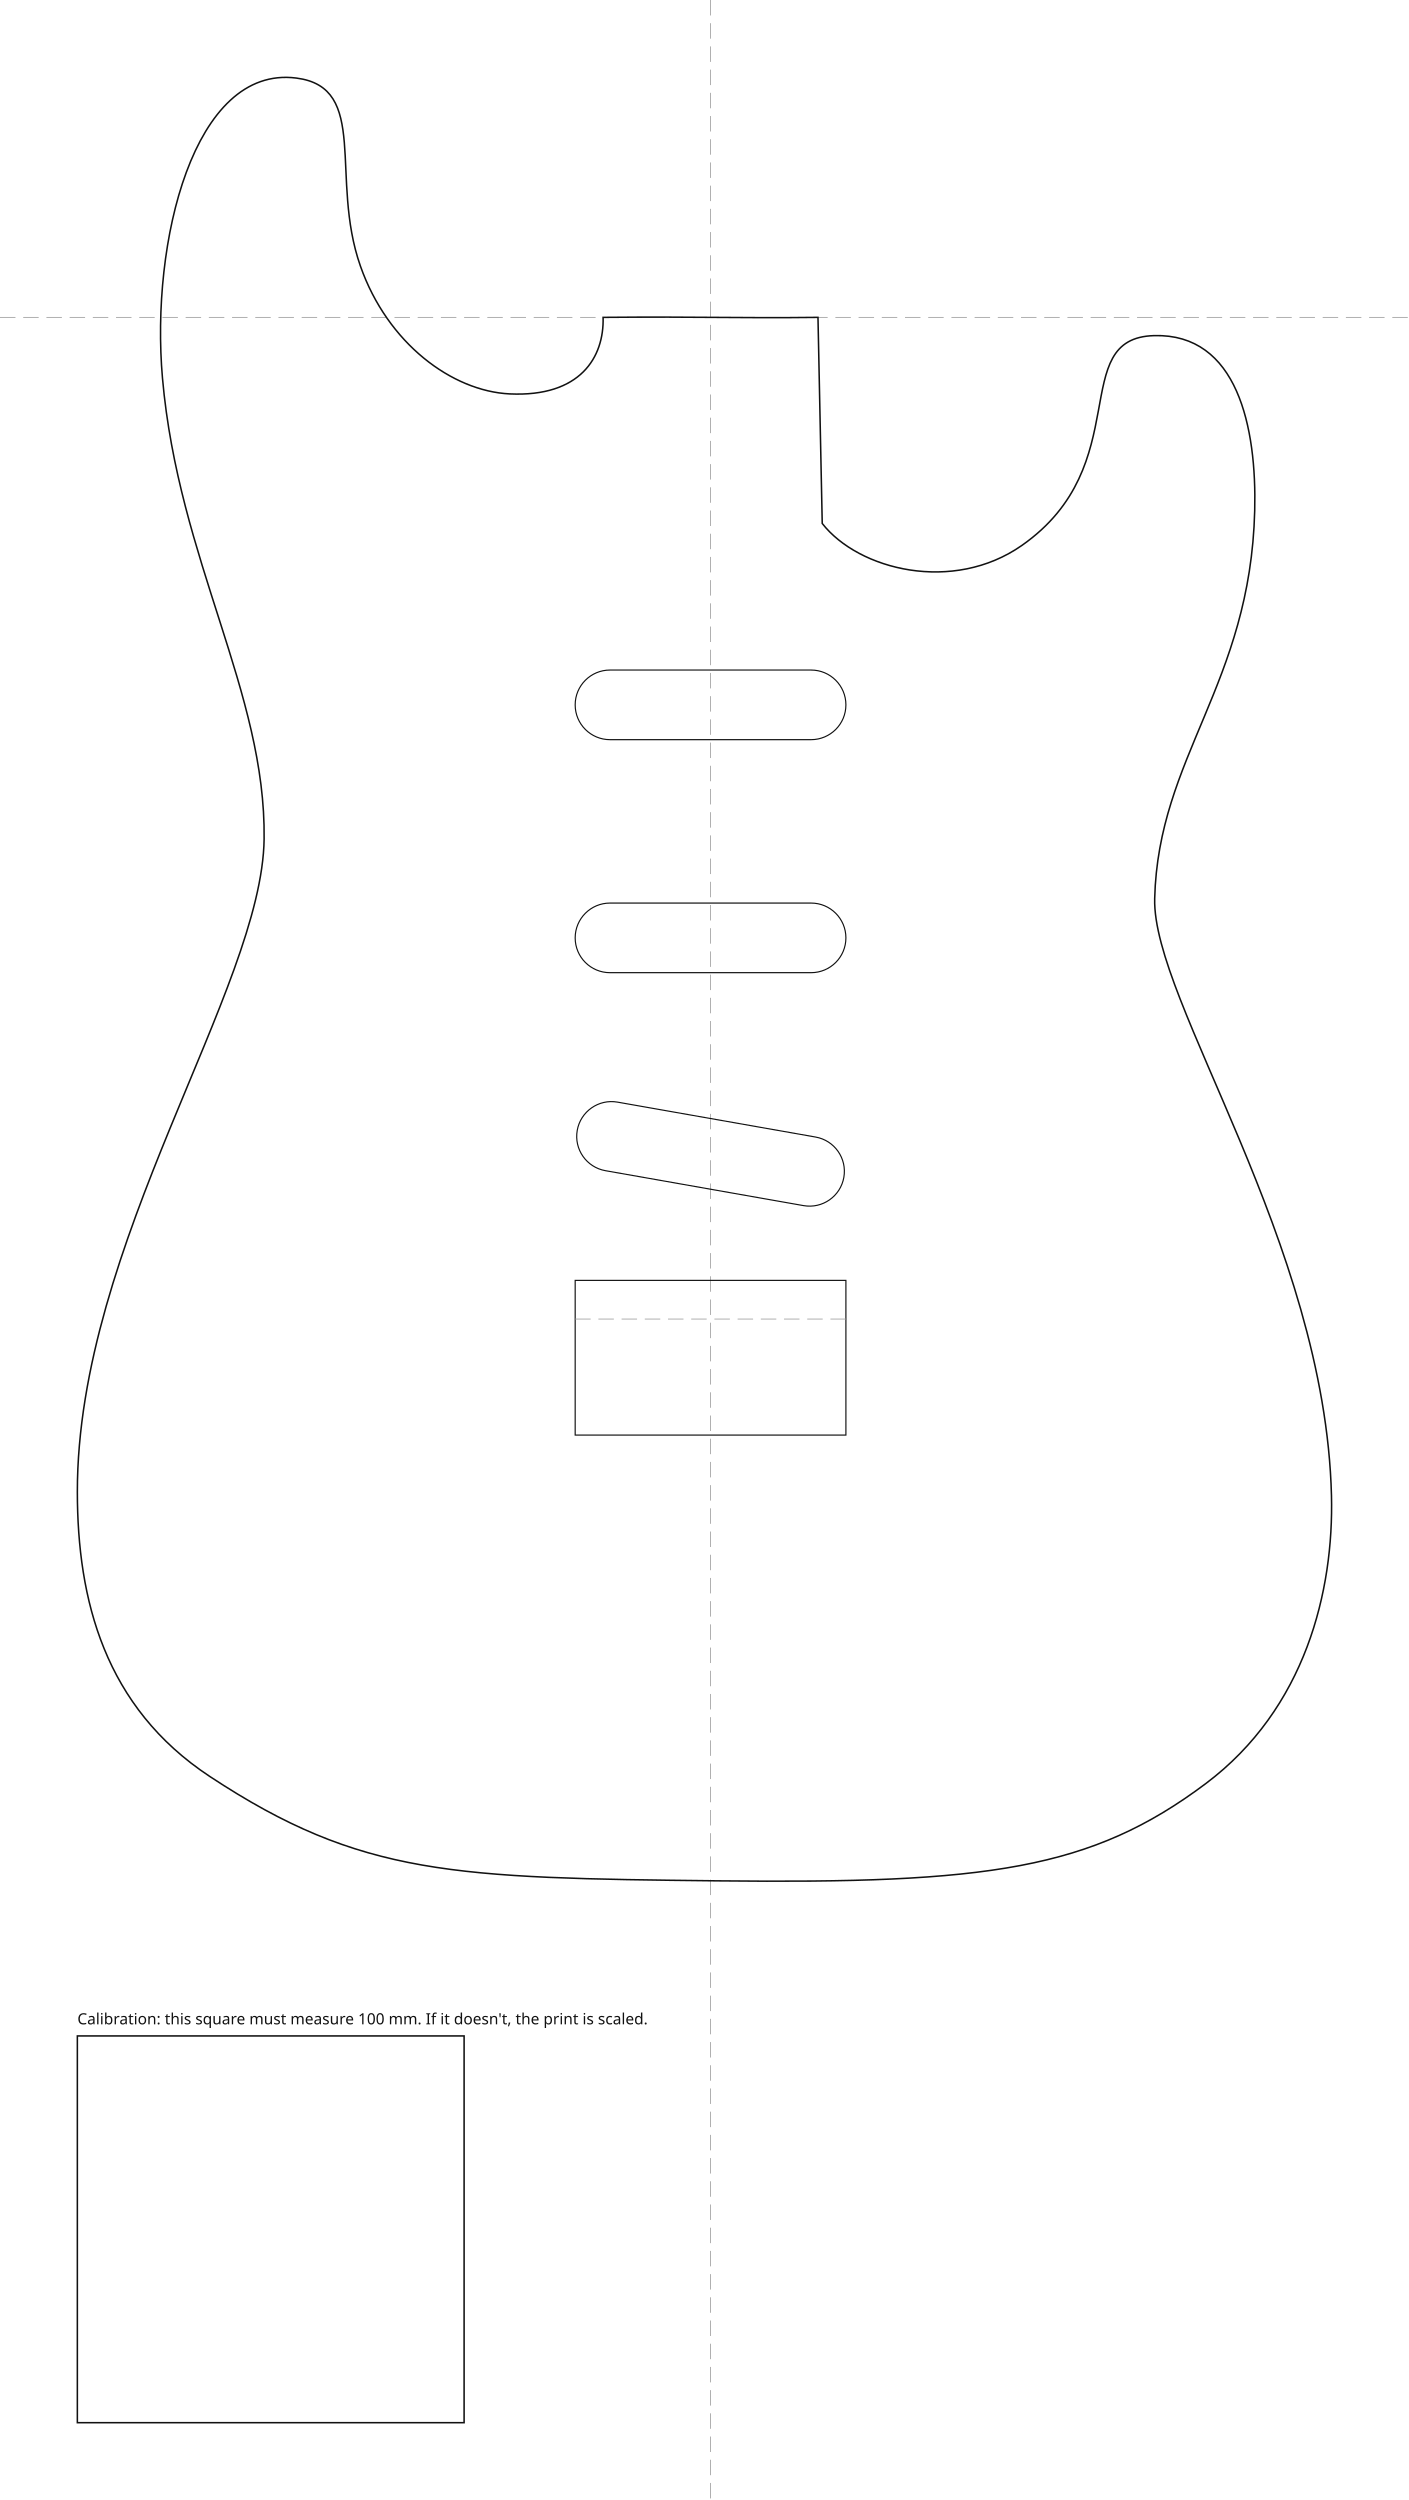
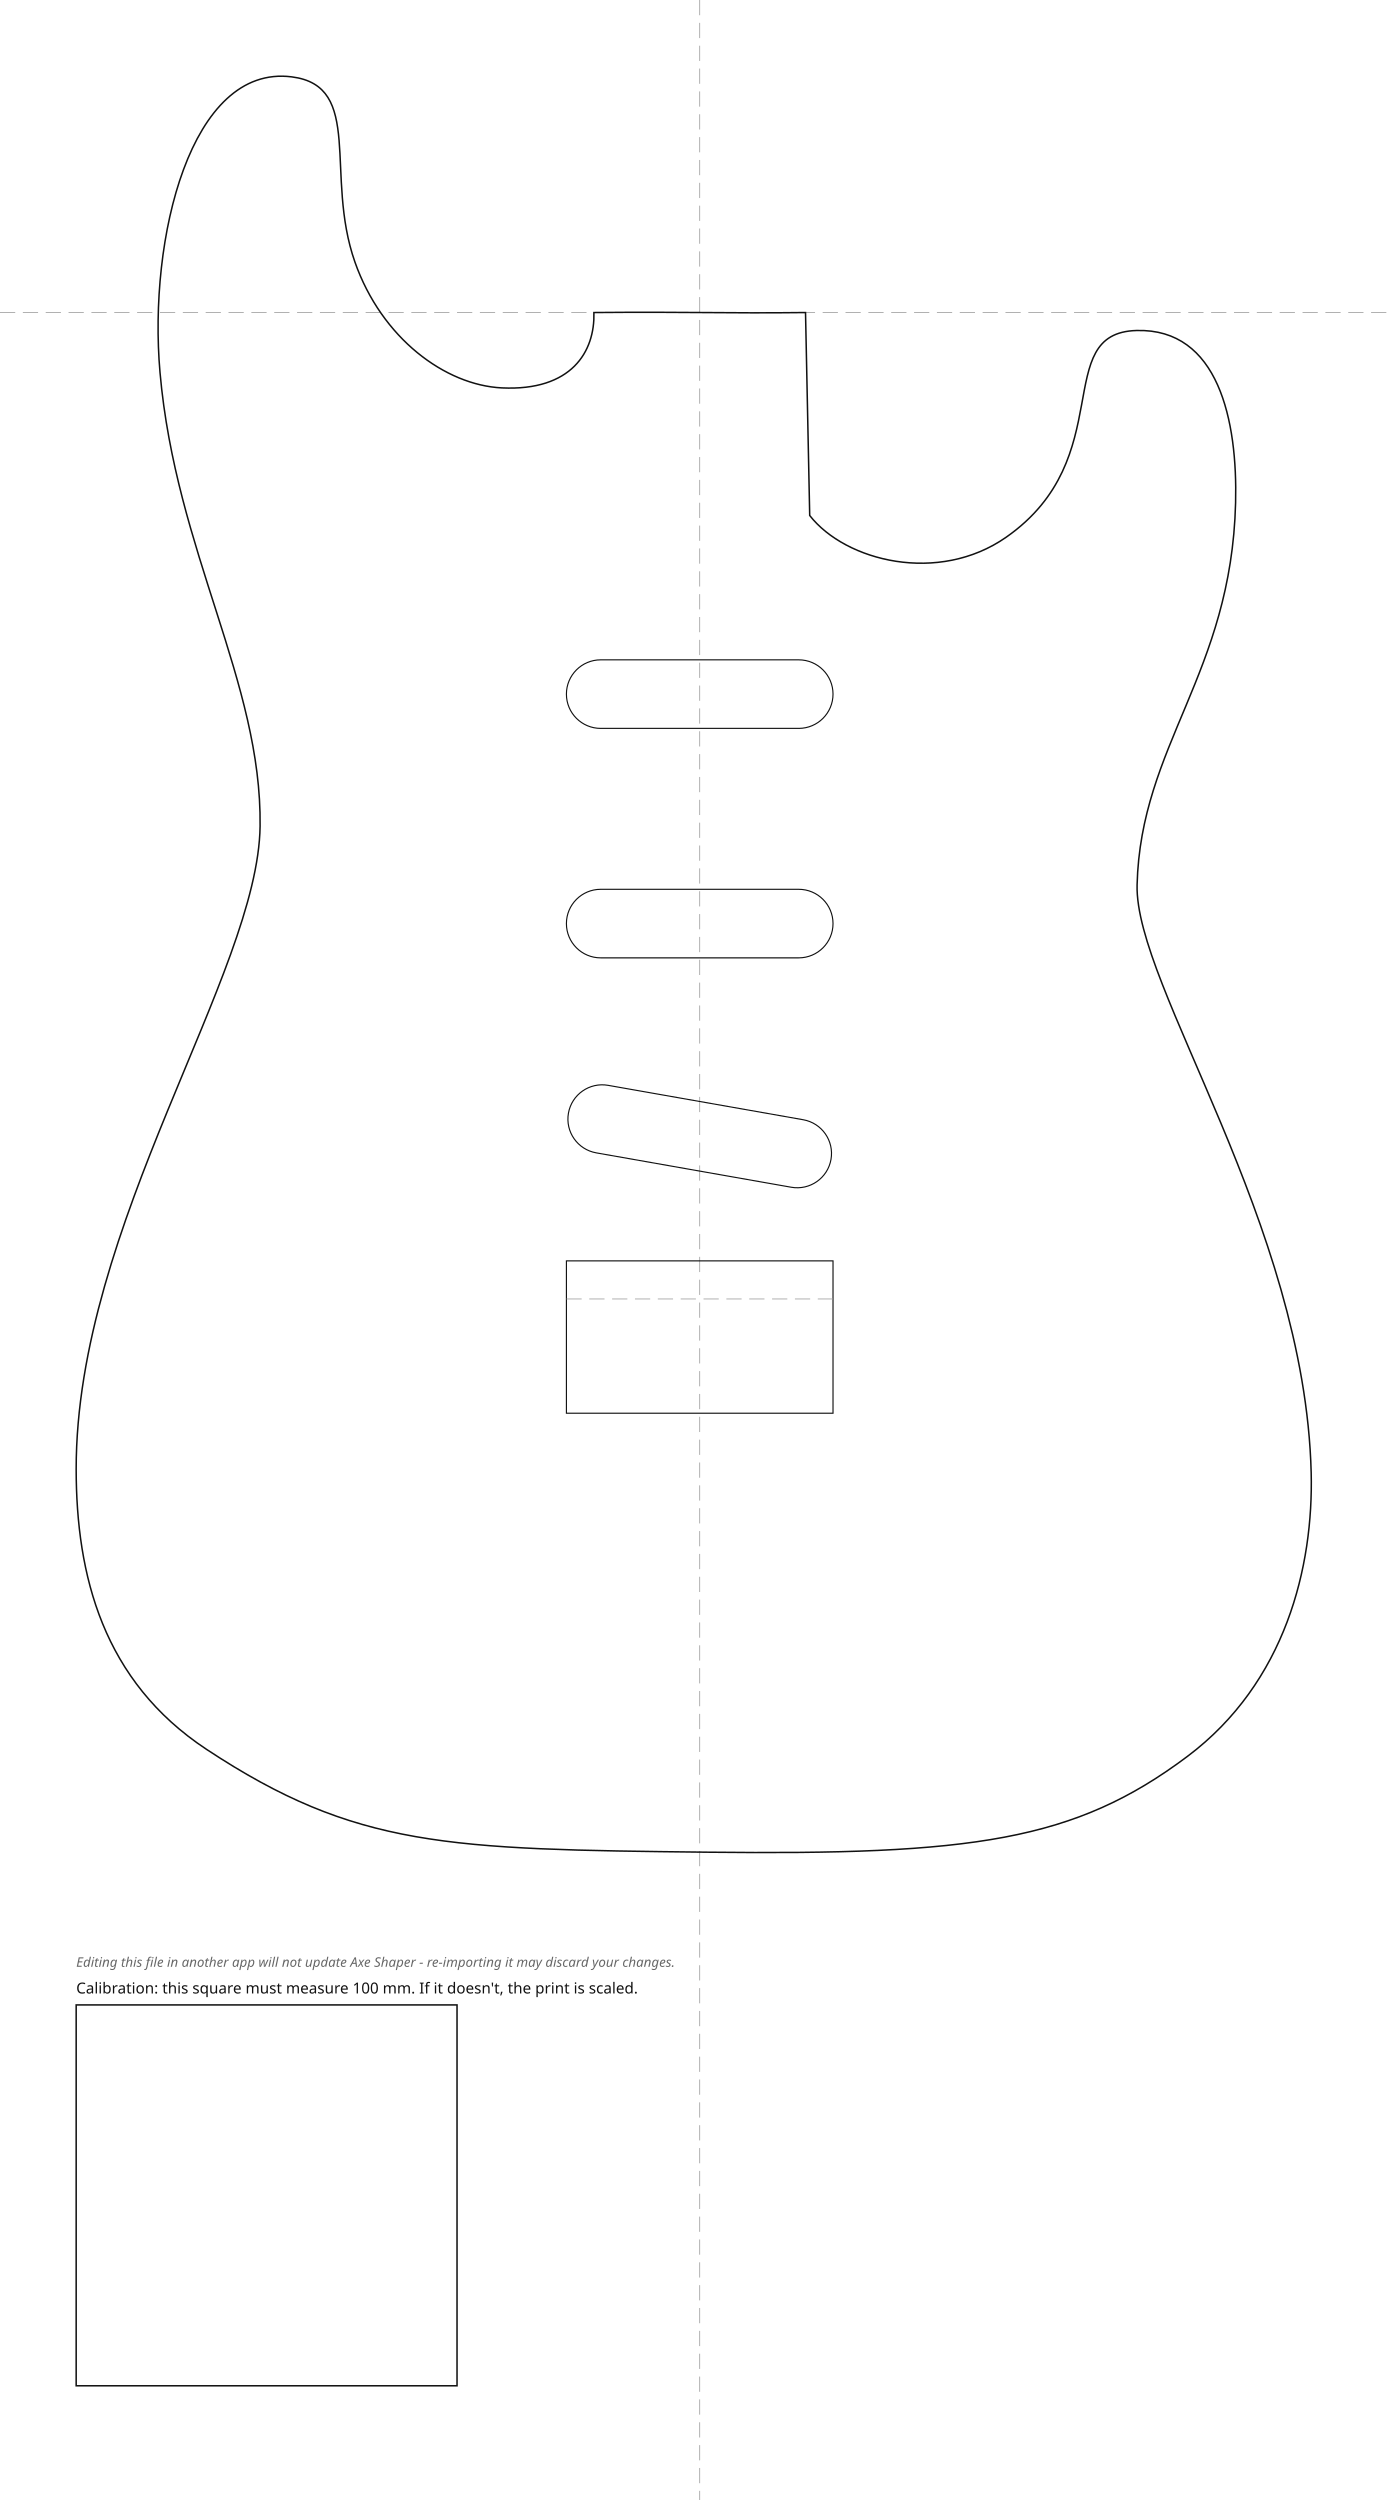
- <svg xmlns="http://www.w3.org/2000/svg" width="364.31mm" height="646.41mm" viewBox="-183.72 -82.06 364.31 646.41">
+ <svg xmlns="http://www.w3.org/2000/svg" width="364.31mm" height="656.41mm" viewBox="-183.72 -82.06 364.31 656.41">
  <style>
.outline{fill:none;stroke:#111;stroke-width:0.4}
.rout{fill:none;stroke:#111;stroke-width:0.3}
.guide{fill:none;stroke:#999;stroke-width:0.2;stroke-dasharray:4 2}
.cal{fill:none;stroke:#111;stroke-width:0.4}
.label{font-family:sans-serif;font-size:4px;fill:#111}
+ .disclaimer{font-family:sans-serif;font-size:3.5px;font-style:italic;fill:#666}
</style>
  <g id="guides">
-     <line class="guide" x1="0" y1="-82.06" x2="0" y2="564.36" />
+     <line class="guide" x1="0" y1="-82.06" x2="0" y2="574.36" />
    <line class="guide" x1="-183.72" y1="0" x2="180.58" y2="0" />
  </g>
  <g id="body">
    <path class="outline" d="M -27.78 0.00 C -27.49 10.29, -33.65 20.65, -51.93 19.79 C -66.81 19.08, -83.49 6.78, -90.53 -13.26 C -98.56 -36.12, -88.07 -59.47, -107.13 -61.88 C -133.65 -65.24, -144.81 -19.51, -141.71 15.71 C -137.57 62.86, -114.94 96.96, -115.43 134.86 C -115.92 173.63, -163.78 239.48, -163.72 303.72 C -163.70 331.60, -156.69 359.32, -129.46 377.28 C -90.30 403.11, -66.17 403.50, 1.98 404.26 C 71.64 405.04, 98.41 401.34, 128.02 379.13 C 153.94 359.69, 161.16 329.16, 160.55 304.63 C 158.91 238.96, 114.18 176.88, 114.84 150.29 C 115.75 113.58, 139.57 94.87, 140.70 50.00 C 141.25 28.38, 136.24 4.13, 114.70 4.72 C 92.04 5.34, 110.26 38.17, 80.47 58.99 C 62.72 71.39, 38.31 65.36, 28.88 53.29 C 28.88 53.29, 27.78 0.00, 27.78 0.00 C 6.63 0.26, -2.31 -0.24, -27.78 0.00 Z" />
  </g>
  <g id="bridge">
    <rect class="rout" x="-35.00" y="249.00" width="70.00" height="40.00" />
    <line class="guide" x1="-35.00" y1="259.00" x2="35.00" y2="259.00" />
  </g>
  <g id="pickups">
    <rect class="rout" x="-35.00" y="91.19" width="70.00" height="18.00" rx="9.00" transform="rotate(0.00 0.00 100.19)" />
    <rect class="rout" x="-35.00" y="151.44" width="70.00" height="18.00" rx="9.00" transform="rotate(0.00 0.00 160.44)" />
    <rect class="rout" x="-35.00" y="207.29" width="70.00" height="18.00" rx="9.00" transform="rotate(10.00 0.00 216.29)" />
  </g>
  <g id="calibration">
    <rect class="cal" x="-163.72" y="444.36" width="100.00" height="100.00" />
    <text class="label" x="-163.72" y="441.36">Calibration: this square must measure 100 mm. If it doesn't, the print is scaled.</text>
+     <text class="disclaimer" x="-163.72" y="434.36">Editing this file in another app will not update Axe Shaper - re-importing it may discard your changes.</text>
  </g>
</svg>
